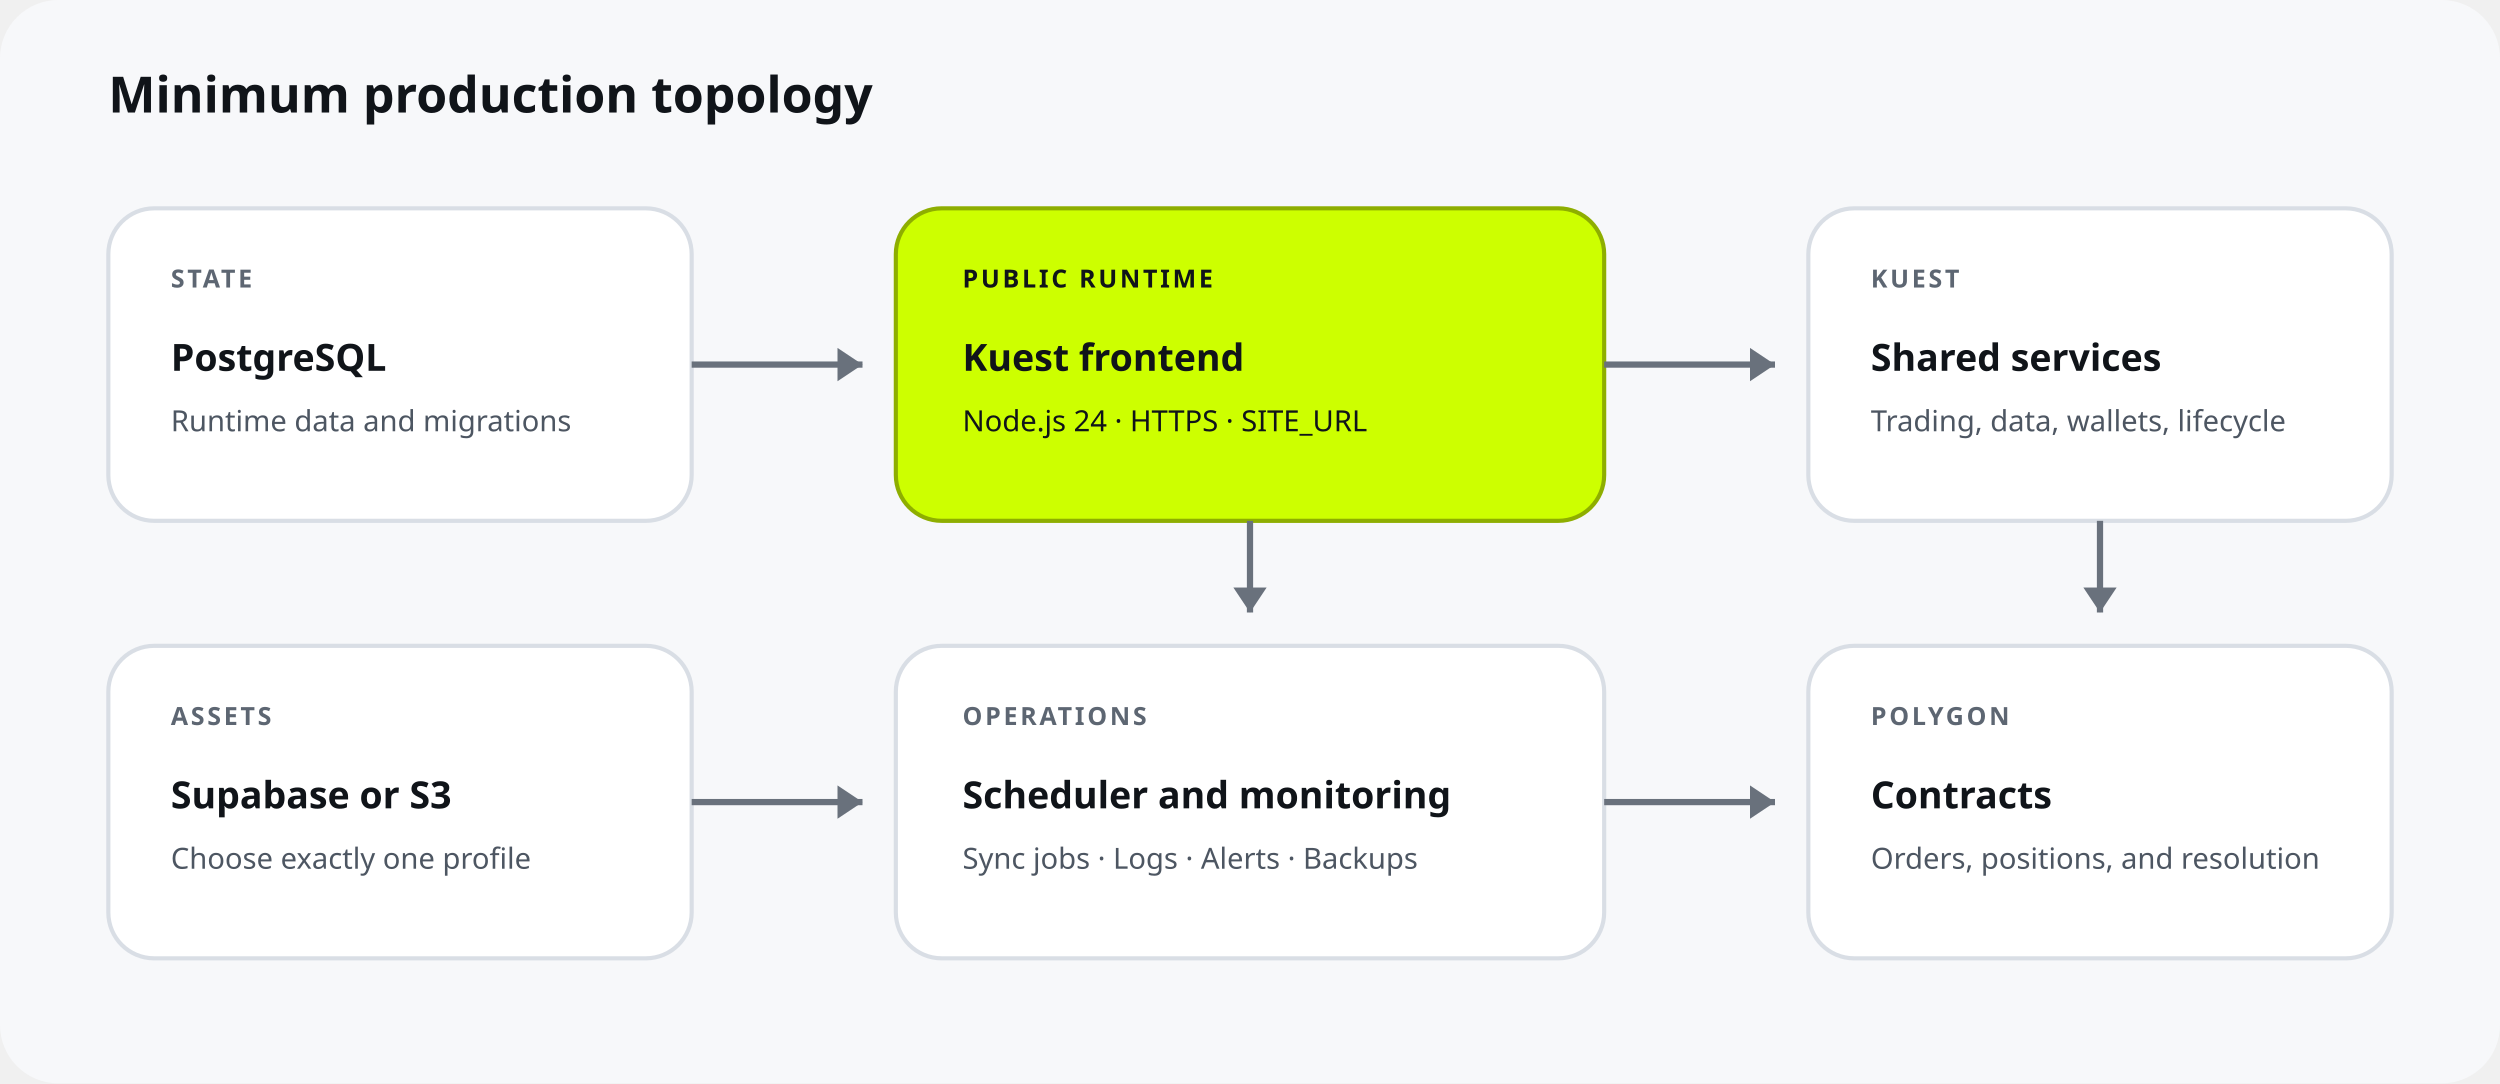
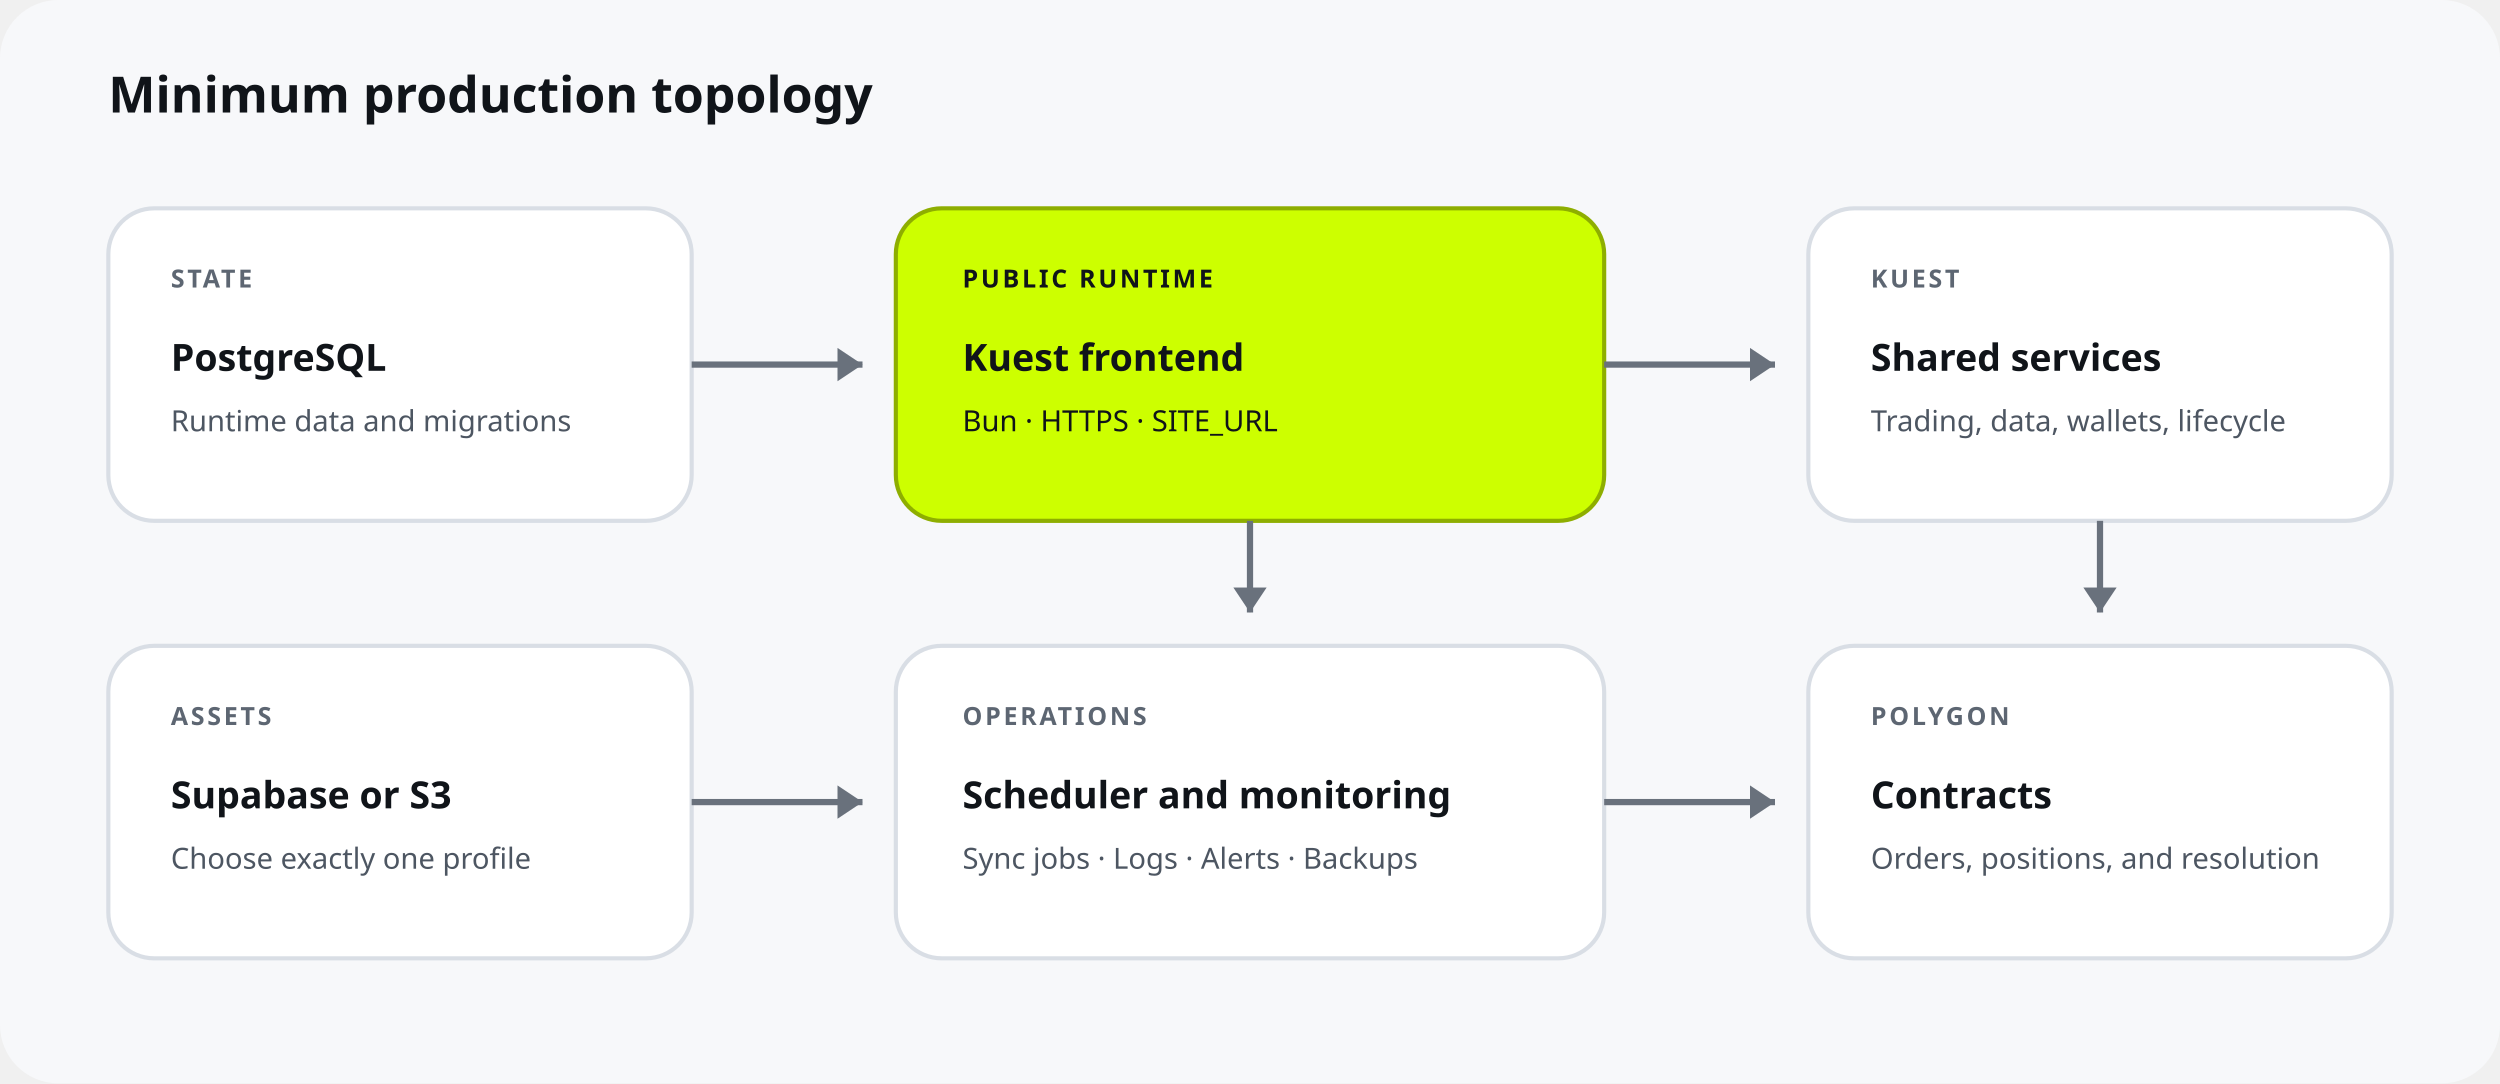
<svg xmlns="http://www.w3.org/2000/svg" viewBox="0 0 1200 520" role="img" aria-labelledby="title desc">
  <style>
    .bg{fill:#f7f8fa}.card{fill:#fff;stroke:#d9dee5;stroke-width:2}.accent{fill:#cdff00;stroke:#8eae00;stroke-width:2}.line{fill:none;stroke:#69717c;stroke-width:3}.arrow{fill:#69717c}.title{fill:#101419;font:700 24px ui-sans-serif,system-ui,sans-serif}.label{fill:#101419;font:700 18px ui-sans-serif,system-ui,sans-serif}.copy{fill:#4d5662;font:500 14px ui-sans-serif,system-ui,sans-serif}.eyebrow{fill:#5d6672;font:700 12px ui-sans-serif,system-ui,sans-serif;letter-spacing:1.3px}
    .on-accent{fill:#101419}
  </style>
  <rect class="bg" width="1200" height="520" rx="28" />
  <text class="title" x="52" y="54">Minimum production topology</text>
  <rect class="accent" x="430" y="100" width="340" height="150" rx="22" />
  <text class="eyebrow on-accent" x="462" y="138">PUBLIC RUNTIME</text>
  <text class="label on-accent" x="462" y="178">Kuest frontend</text>
-   <text class="copy on-accent" x="462" y="207">Node.js 24 · HTTPS · SITE_URL</text>
+   <text class="copy on-accent" x="462" y="207">Bun · HTTPS · SITE_URL</text>
  <rect class="card" x="52" y="100" width="280" height="150" rx="22" />
  <text class="eyebrow" x="82" y="138">STATE</text>
  <text class="label" x="82" y="178">PostgreSQL</text>
  <text class="copy" x="82" y="207">Runtime data and migrations</text>
  <rect class="card" x="52" y="310" width="280" height="150" rx="22" />
  <text class="eyebrow" x="82" y="348">ASSETS</text>
  <text class="label" x="82" y="388">Supabase or S3</text>
  <text class="copy" x="82" y="417">Choose exactly one profile</text>
  <rect class="card" x="430" y="310" width="340" height="150" rx="22" />
  <text class="eyebrow" x="462" y="348">OPERATIONS</text>
  <text class="label" x="462" y="388">Scheduler and monitoring</text>
  <text class="copy" x="462" y="417">Sync jobs · Logs · Alerts · Backups</text>
  <rect class="card" x="868" y="100" width="280" height="150" rx="22" />
  <text class="eyebrow" x="898" y="138">KUEST</text>
  <text class="label" x="898" y="178">Shared services</text>
  <text class="copy" x="898" y="207">Trading, data, wallets, lifecycle</text>
  <rect class="card" x="868" y="310" width="280" height="150" rx="22" />
  <text class="eyebrow" x="898" y="348">POLYGON</text>
  <text class="label" x="898" y="388">Contracts</text>
  <text class="copy" x="898" y="417">Orders, positions, and resolution</text>
  <path class="line" d="M332 175h82" />
  <path class="arrow" d="m414 175-12-8v16z" />
  <path class="line" d="M332 385h82" />
  <path class="arrow" d="m414 385-12-8v16z" />
  <path class="line" d="M770 175h82" />
  <path class="arrow" d="m852 175-12-8v16z" />
  <path class="line" d="M770 385h82" />
  <path class="arrow" d="m852 385-12-8v16z" />
  <path class="line" d="M600 250v44" />
  <path class="arrow" d="m600 294-8-12h16z" />
  <path class="line" d="M1008 250v44" />
  <path class="arrow" d="m1008 294-8-12h16z" />
</svg>
